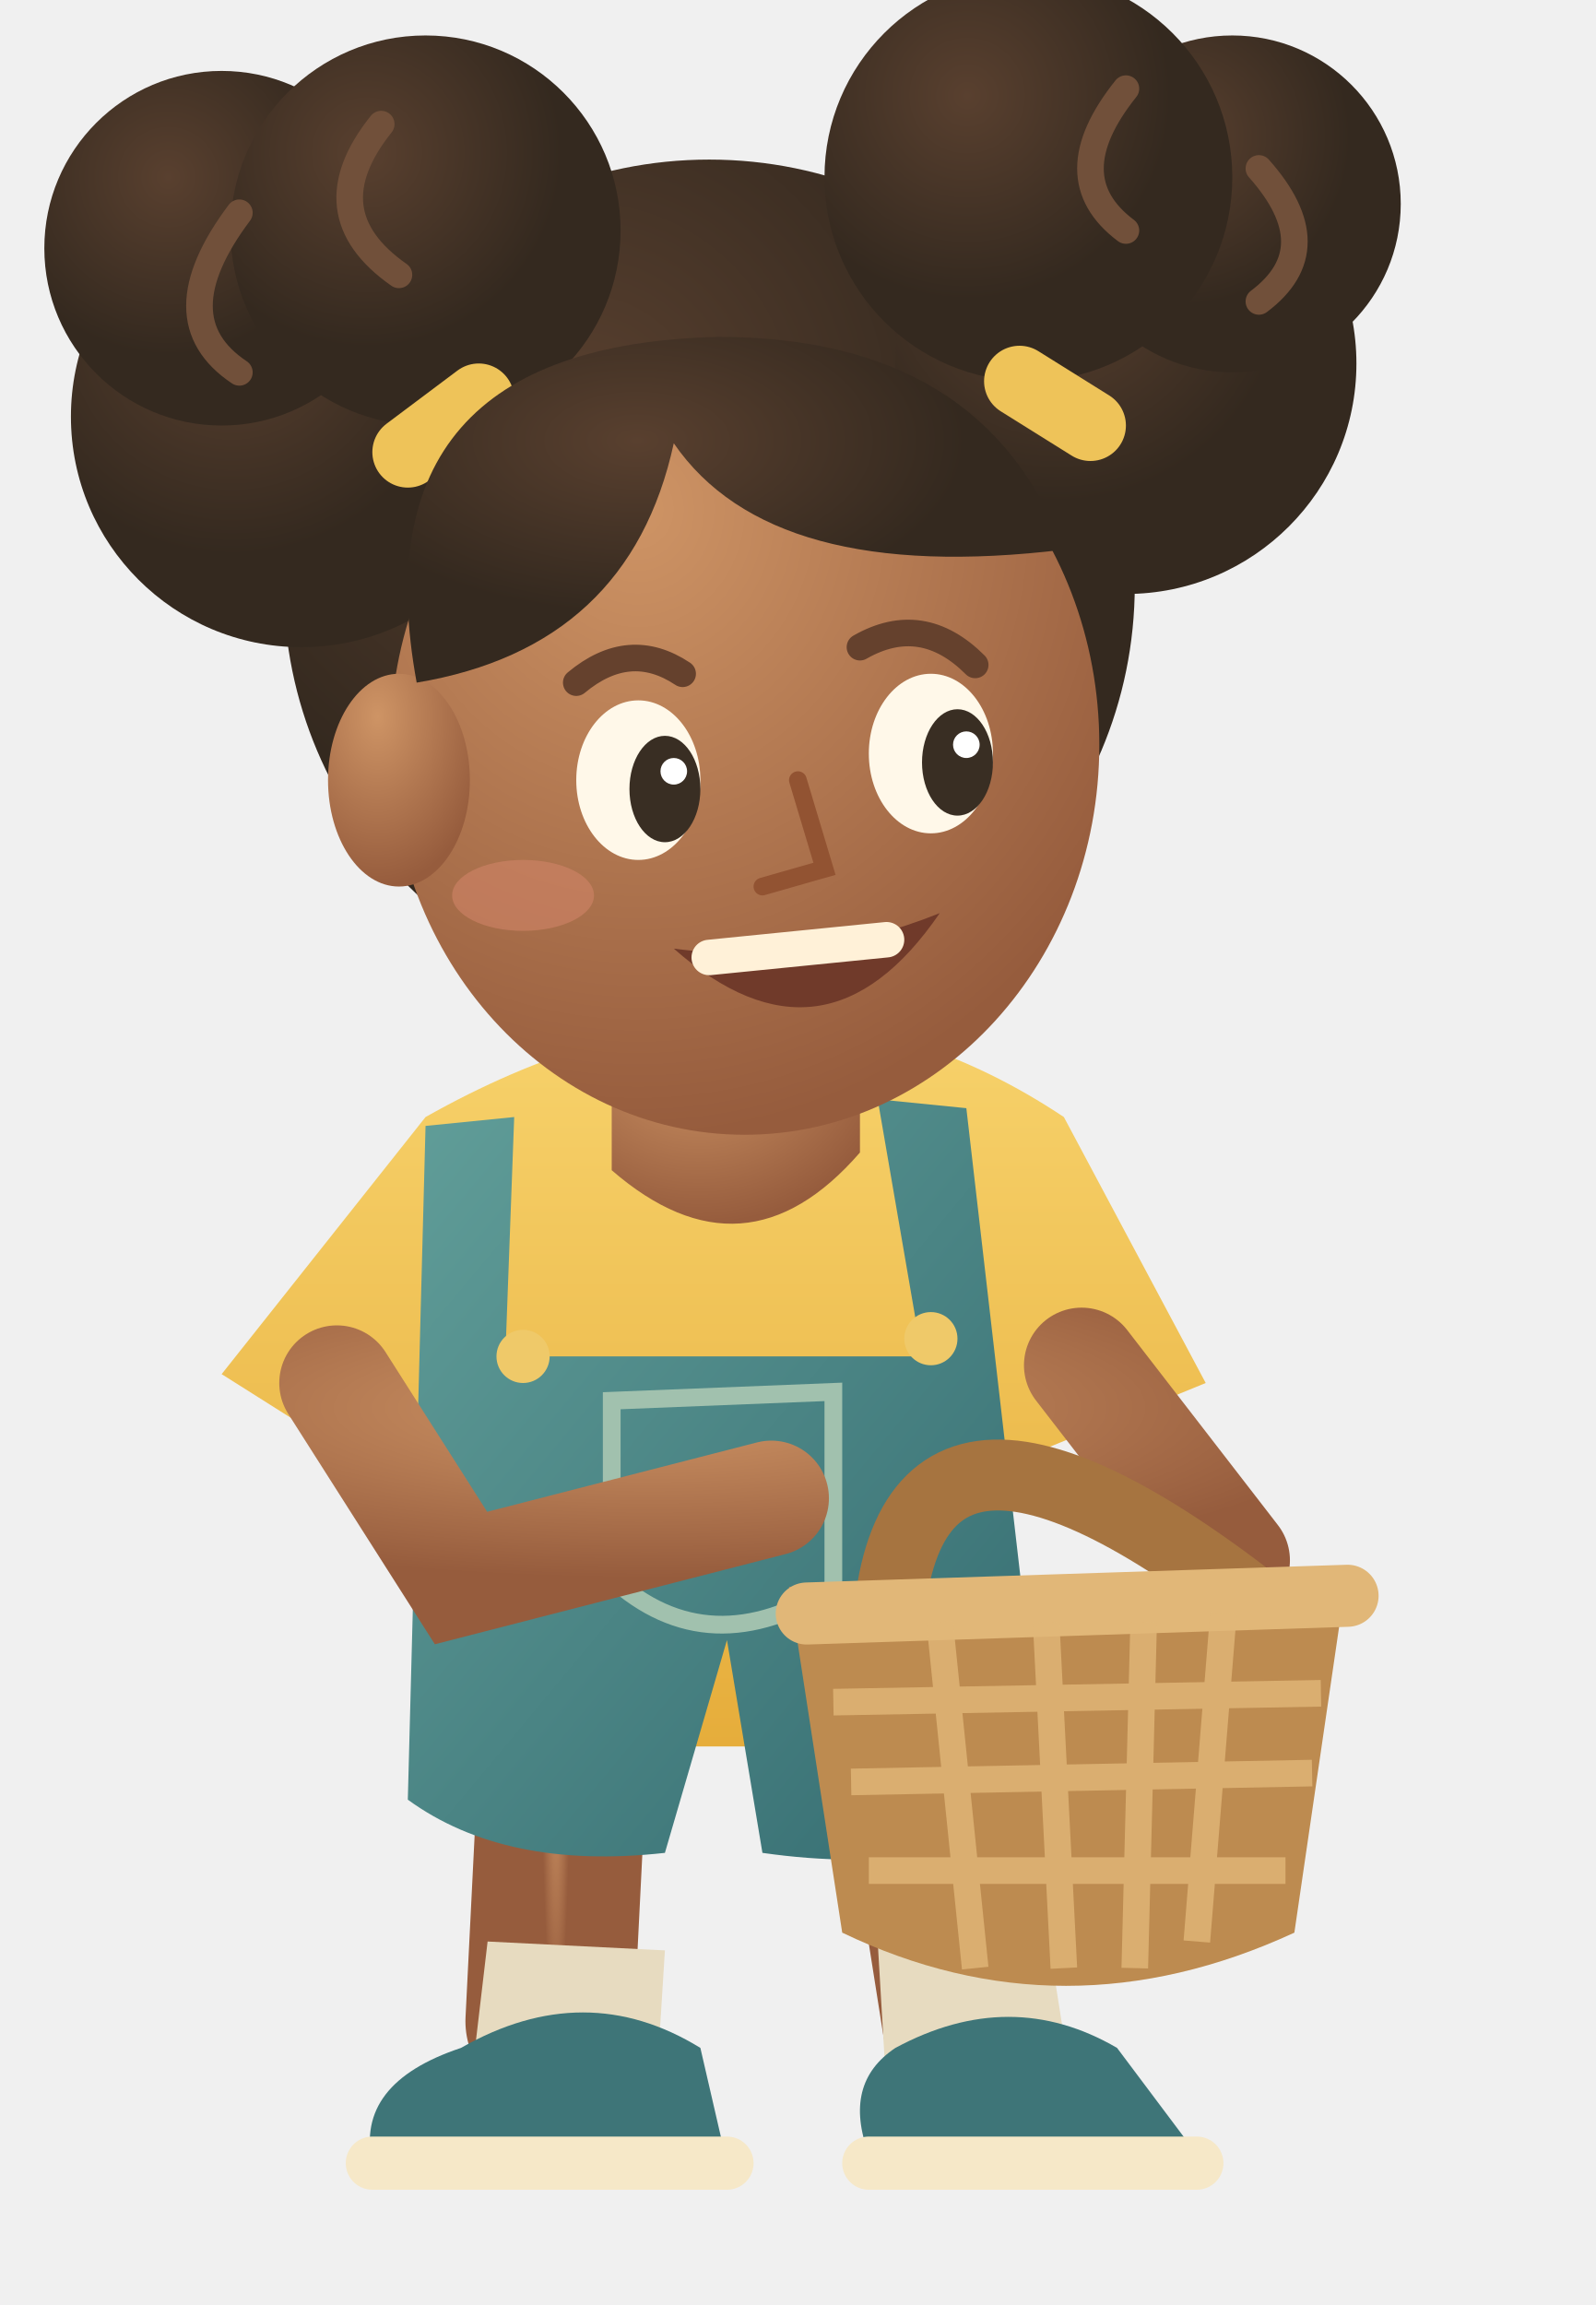
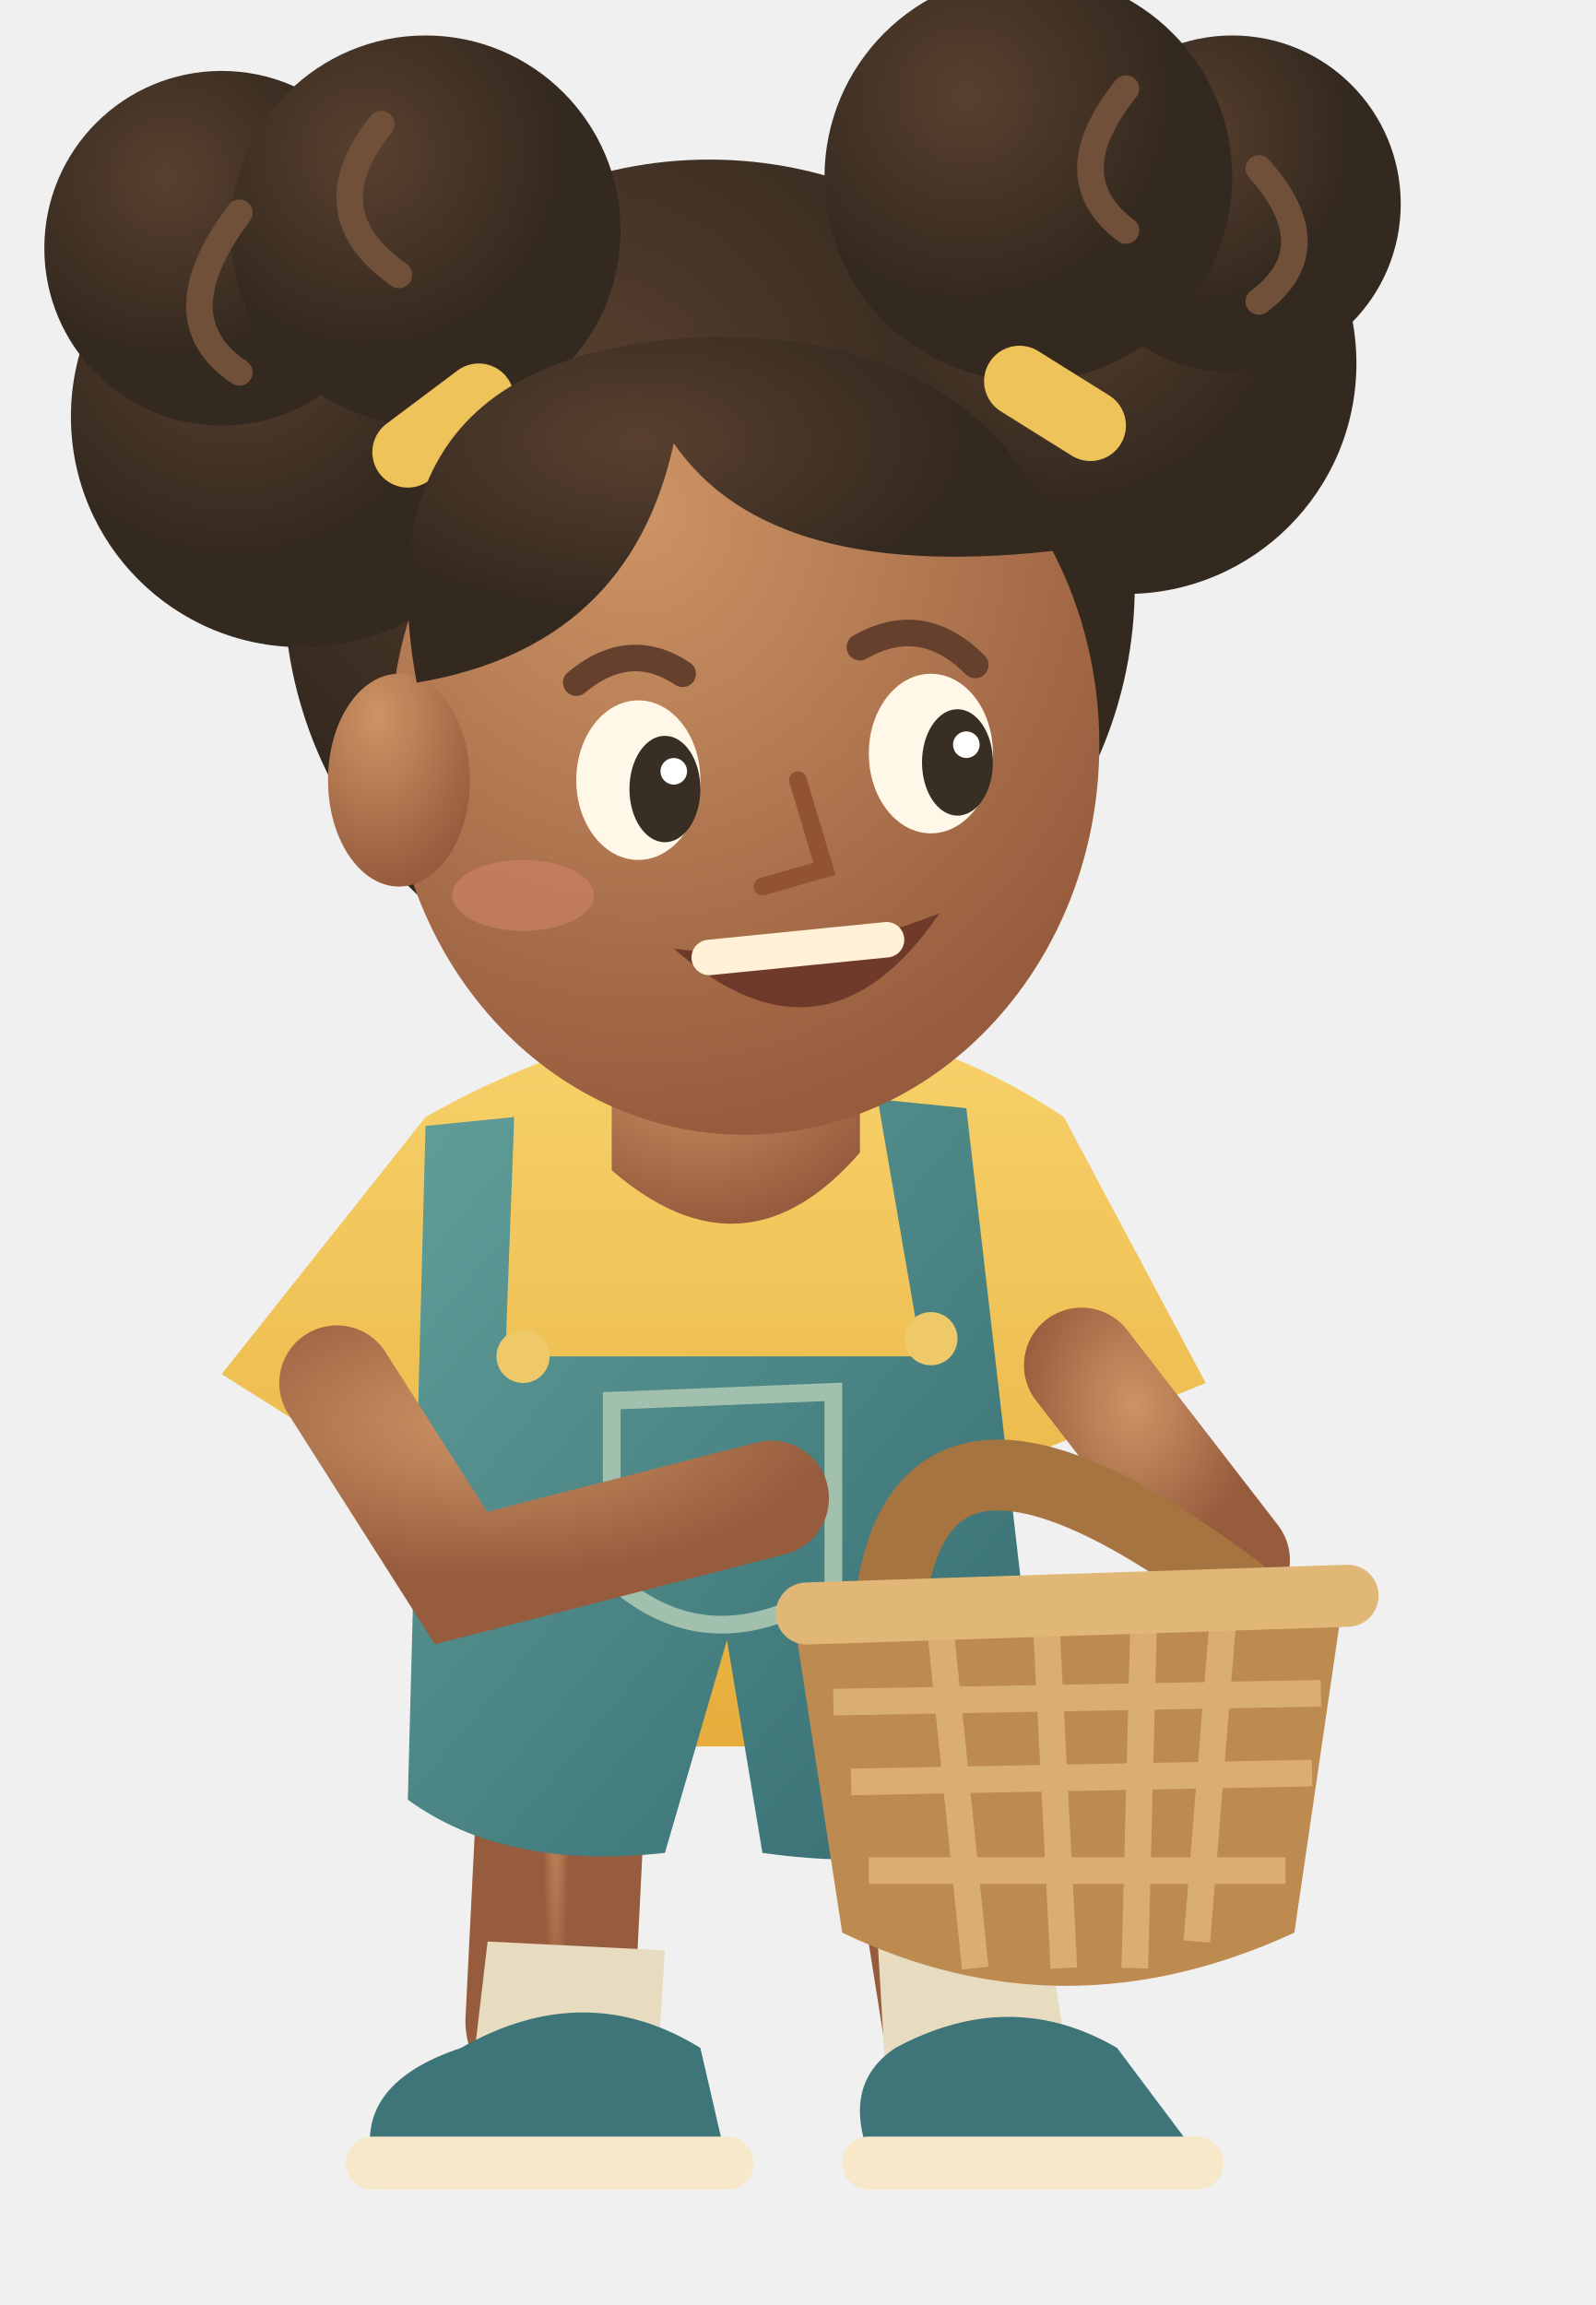
<svg xmlns="http://www.w3.org/2000/svg" viewBox="0 0 180 260" fill="none">
  <defs>
    <radialGradient id="skin" cx=".35" cy=".2" r=".8">
      <stop stop-color="#ce9465" />
      <stop offset="1" stop-color="#965c3d" />
    </radialGradient>
    <radialGradient id="hair" cx=".35" cy=".3">
      <stop stop-color="#59402f" />
      <stop offset="1" stop-color="#34291f" />
    </radialGradient>
    <linearGradient id="denim" x2="1" y2="1">
      <stop stop-color="#619e99" />
      <stop offset="1" stop-color="#346b70" />
    </linearGradient>
    <linearGradient id="shirt" x2="0" y2="1">
      <stop stop-color="#f7d26b" />
      <stop offset="1" stop-color="#e6ad3b" />
    </linearGradient>
  </defs>
  <g class="garden-leg garden-leg-left">
    <path d="m64 188-2 40" stroke="url(#skin)" stroke-width="19" stroke-linecap="round" />
    <path d="m55 219 20 1-1 16H53Z" fill="#e7dbc0" />
    <path d="M52 231q14-8 27 0l3 13H42q-2-9 10-13" fill="#3e7578" />
    <path d="M42 244h40" stroke="#f6e8c8" stroke-width="6" stroke-linecap="round" />
  </g>
  <g class="garden-leg garden-leg-right">
    <path d="m103 190 6 38" stroke="url(#skin)" stroke-width="19" stroke-linecap="round" />
    <path d="m99 219 19-2 3 19h-21Z" fill="#e7dbc0" />
    <path d="M101 231q13-7 25 0l9 12H98q-3-8 3-12" fill="#3e7578" />
    <path d="M98 244h37" stroke="#f6e8c8" stroke-width="6" stroke-linecap="round" />
  </g>
  <g class="garden-body">
    <path d="M48 126q39-22 72 0l16 30-22 9-6-16 5 48H50l4-48-10 18-19-12Z" fill="url(#shirt)" />
    <path d="m58 126-1 27h47l-5-29 10 1 9 78q-11 9-32 6l-4-24-7 24q-18 2-29-6l2-76Z" fill="url(#denim)" />
    <path d="m69 158 25-1v22q-14 9-25-1Z" stroke="#a1c1ae" stroke-width="2" />
    <g fill="#efc969">
      <circle cx="59" cy="153" r="3" />
      <circle cx="105" cy="151" r="3" />
    </g>
-     <path d="m38 156 14 22 35-9m35-15 17 22" stroke="url(#skin)" stroke-width="13" stroke-linecap="round" />
+     <path d="m38 156 14 22 35-9" stroke="url(#skin)" stroke-width="13" stroke-linecap="round" />
+     <g class="garden-give-arm">
+       <path d="m122 154 17 22" stroke="url(#skin)" stroke-width="13" stroke-linecap="round" />
+       <circle class="garden-offer-anchor" cx="139" cy="176" r="1" opacity="0" />
+     </g>
    <path d="M69 116v16q15 13 28-2v-16" fill="url(#skin)" />
    <g class="garden-head">
      <circle cx="80" cy="66" r="48" fill="url(#hair)" />
      <g fill="url(#hair)">
        <circle cx="34" cy="47" r="26" />
        <circle cx="25" cy="28" r="20" />
        <circle cx="48" cy="26" r="22" />
        <circle cx="127" cy="41" r="26" />
        <circle cx="139" cy="23" r="19" />
        <circle cx="116" cy="20" r="23" />
      </g>
      <path d="m46 51 8-6m61-2 8 5" stroke="#eec359" stroke-width="8" stroke-linecap="round" />
      <ellipse cx="84" cy="84" rx="40" ry="44" fill="url(#skin)" />
      <ellipse cx="45" cy="88" rx="8" ry="12" fill="url(#skin)" />
      <path d="M47 77q-7-38 34-39 30 0 39 24-33 4-44-12-5 23-29 27" fill="url(#hair)" />
      <path d="M65 77q6-5 12-1m20-3q7-4 13 2" stroke="#65412d" stroke-width="3" stroke-linecap="round" />
      <ellipse cx="72" cy="88" rx="7" ry="9" fill="#fff8e9" />
      <ellipse cx="105" cy="85" rx="7" ry="9" fill="#fff8e9" />
      <ellipse cx="75" cy="89" rx="4" ry="6" fill="#392e23" />
      <ellipse cx="108" cy="86" rx="4" ry="6" fill="#392e23" />
      <g fill="white">
        <circle cx="76" cy="87" r="1.5" />
        <circle cx="109" cy="84" r="1.5" />
      </g>
      <path d="m90 88 3 10-7 2" stroke="#925332" stroke-width="2" stroke-linecap="round" />
      <path d="M76 107q17 15 30-4-15 6-30 4" fill="#703a2a" />
      <path d="m80 108 20-2" stroke="#fff1d8" stroke-width="4" stroke-linecap="round" />
      <ellipse cx="59" cy="101" rx="8" ry="4" fill="#d18367" opacity=".6" />
      <path d="M27 24q-9 12 0 18m16-28q-8 10 2 17m82-21q-8 10 0 16m15-7q8 9 0 15" stroke="#71503a" stroke-width="3" stroke-linecap="round" />
    </g>
    <g class="garden-carry">
      <path d="M100 188q0-40 43-6" stroke="#a67440" stroke-width="8" />
      <path d="m89 179 63-2-6 41q-26 12-51 0Z" fill="#bd8b50" />
      <path d="m91 182 61-2" stroke="#e1b778" stroke-width="7" stroke-linecap="round" />
      <g stroke="#e1b778" stroke-width="3" opacity=".8">
        <path d="m94 192 55-1m-53 10 52-1m-50 11h47m-39-28 4 39m8-39 2 39m9-39-1 39m10-40-3 37" />
      </g>
    </g>
  </g>
</svg>
